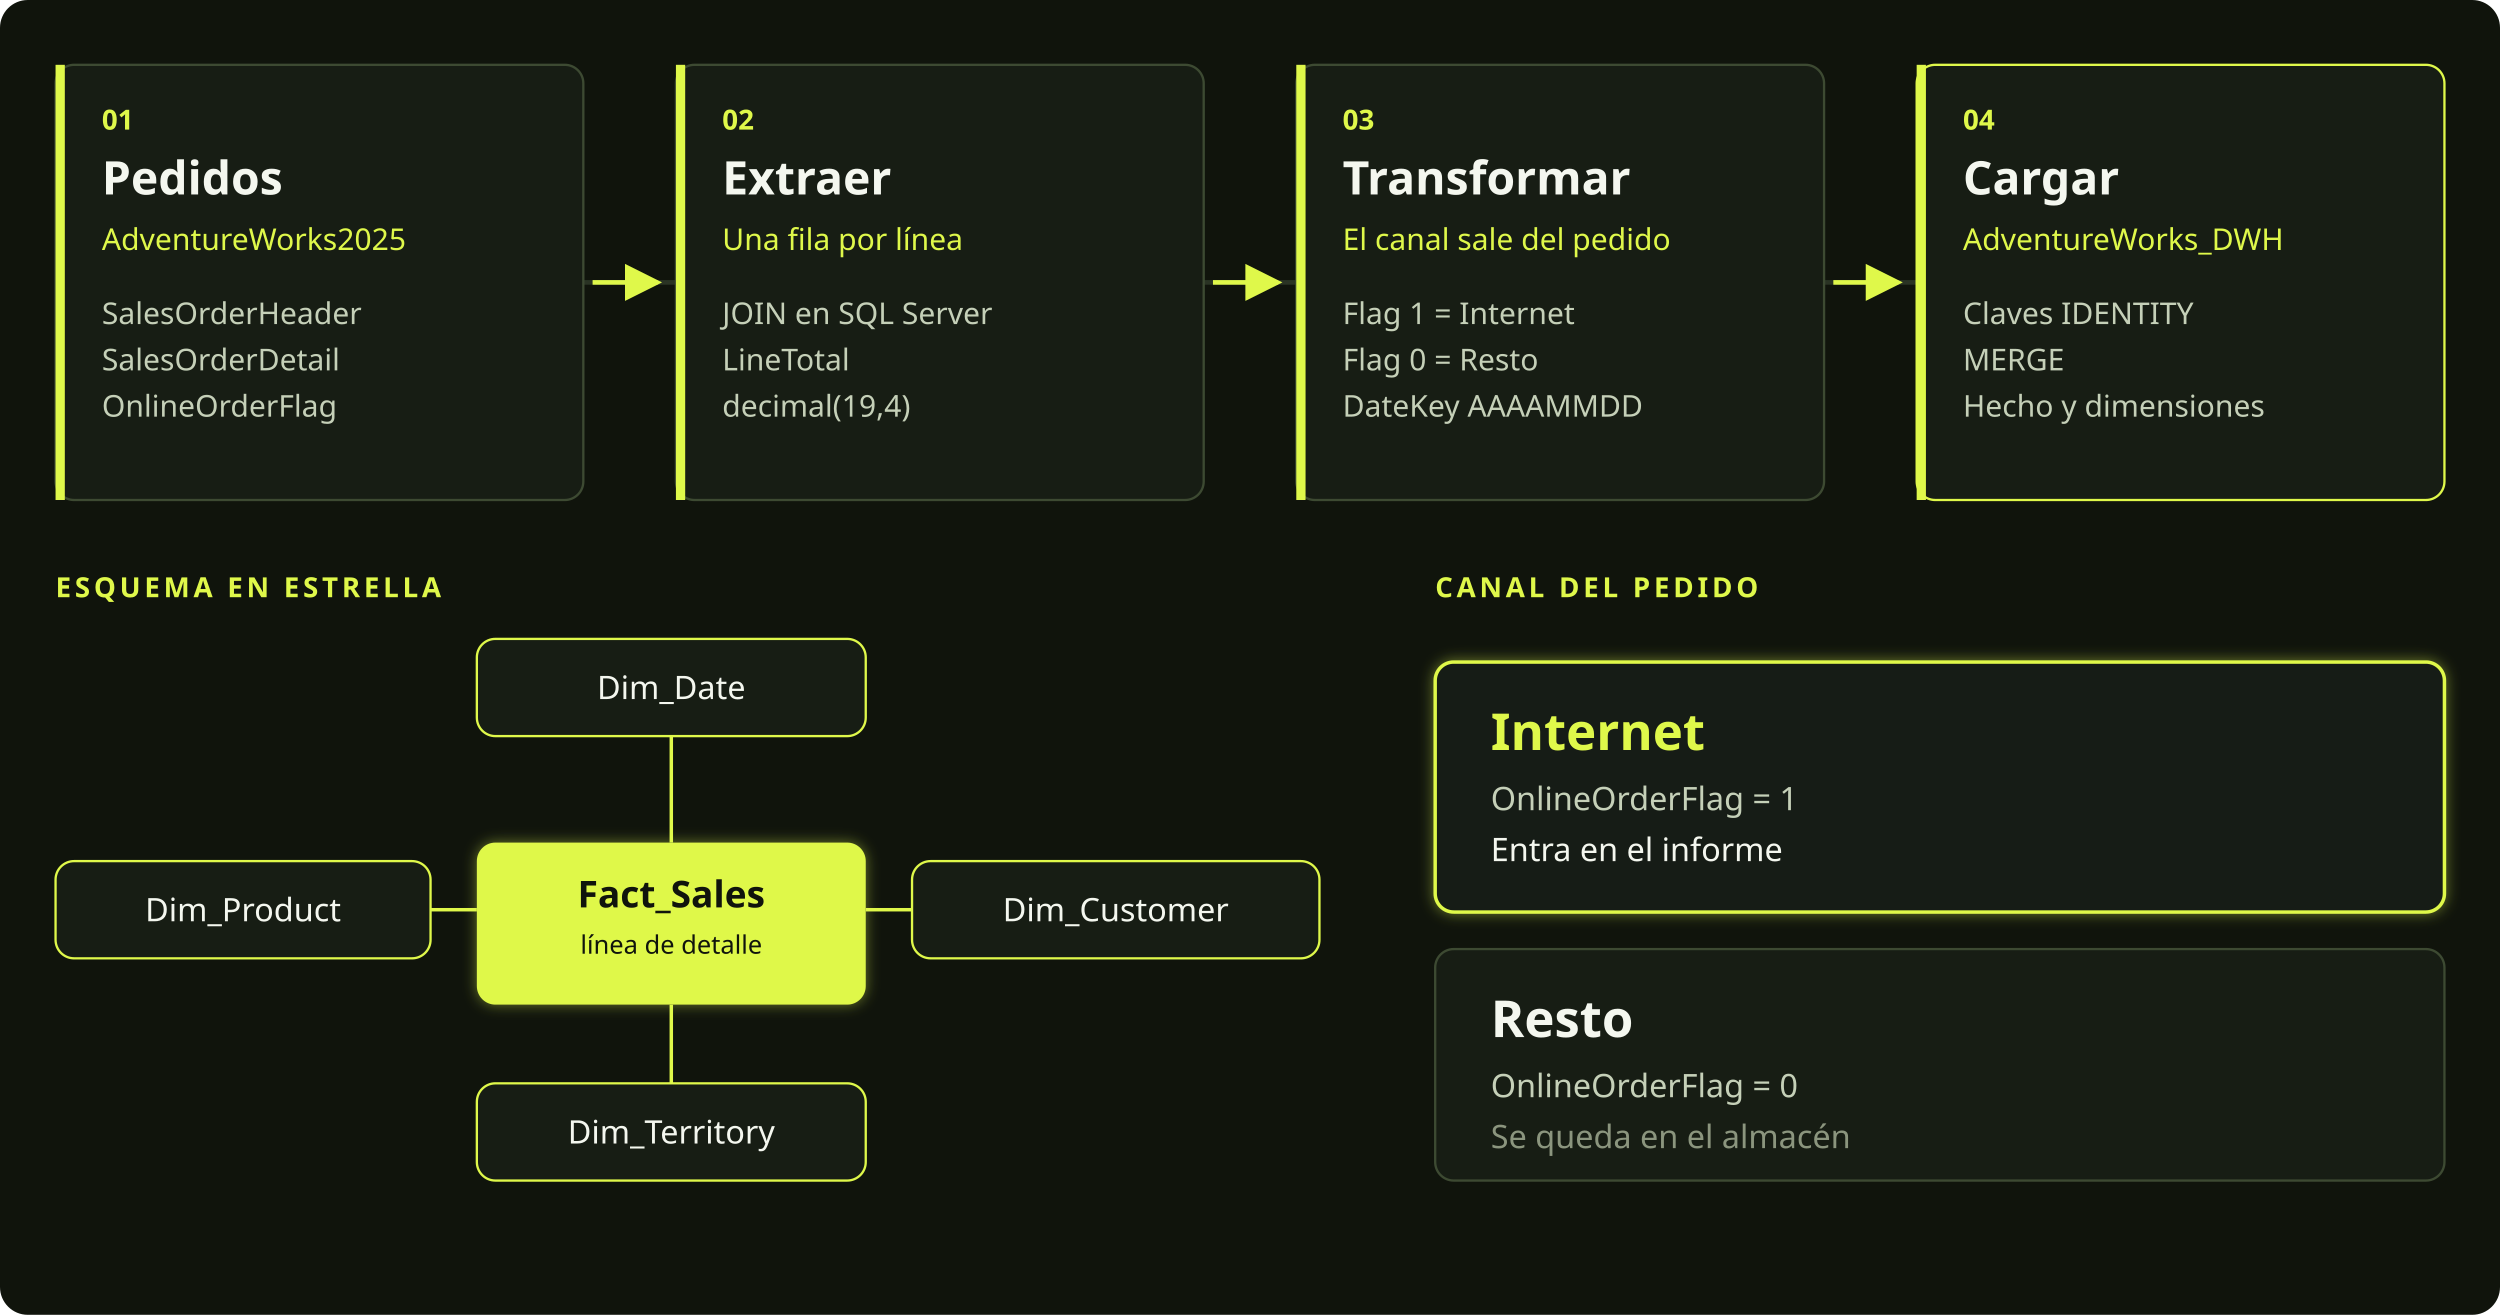
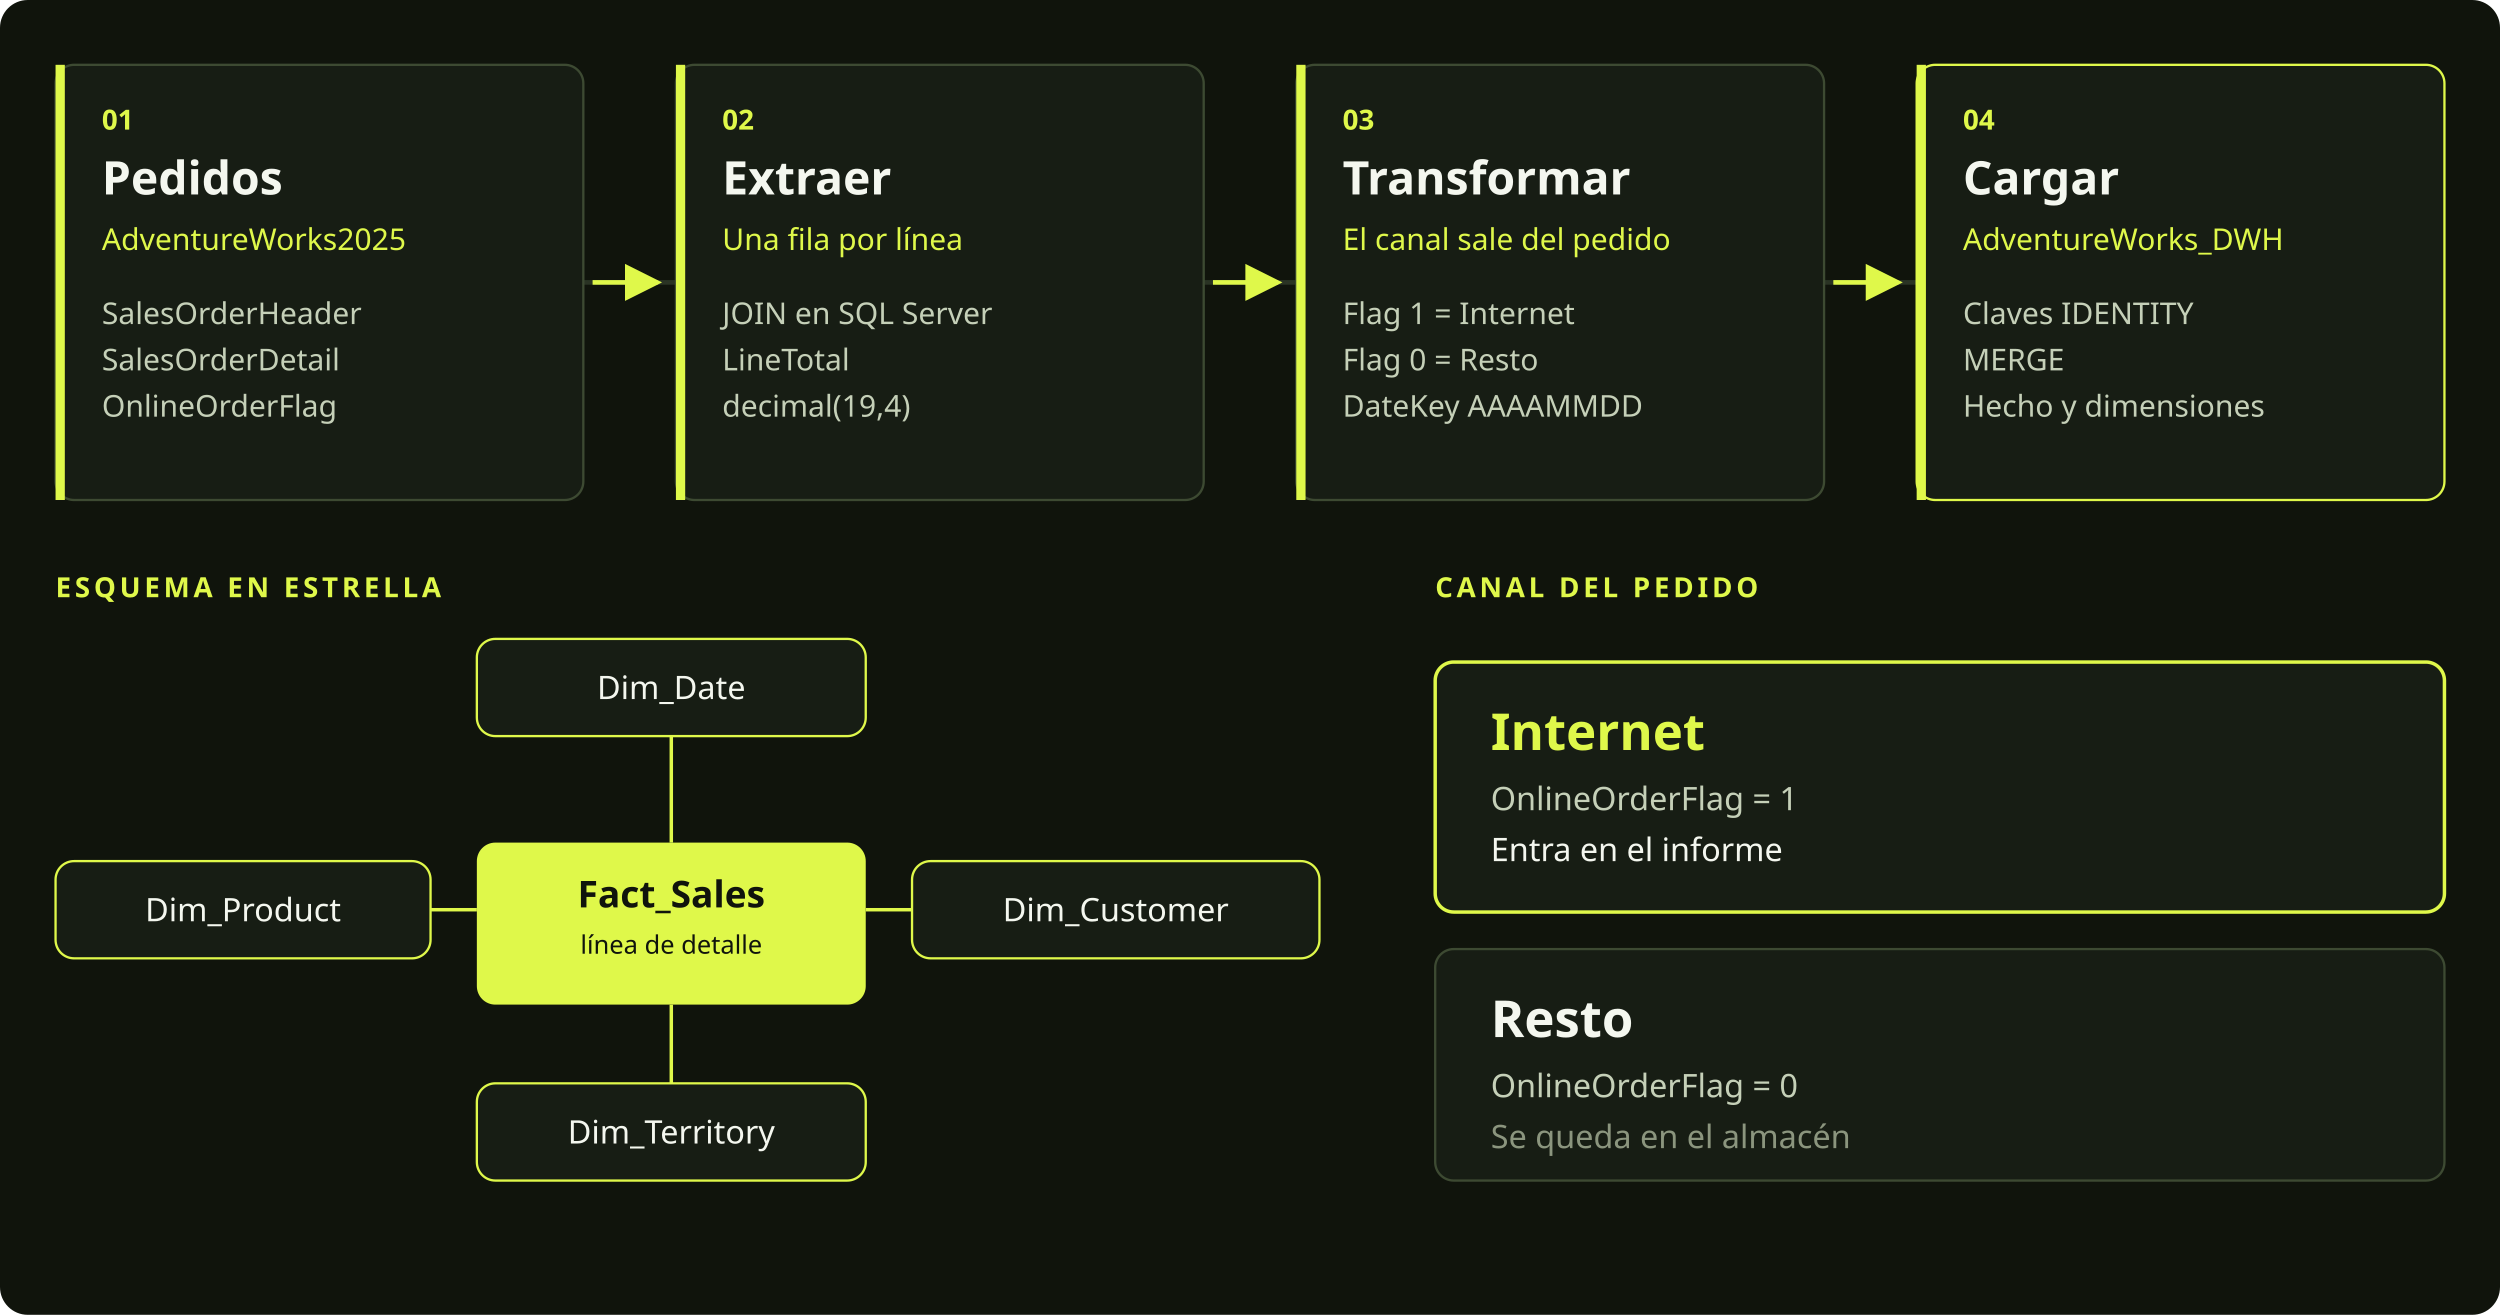
<svg xmlns="http://www.w3.org/2000/svg" viewBox="0 0 1080 568" role="img" aria-labelledby="titulo desc">
  <defs>
    <marker id="punta" markerWidth="8" markerHeight="8" refX="7" refY="4" orient="auto">
      <path d="M0,0 L8,4 L0,8 Z" fill="#dff84a" />
    </marker>
-     <filter id="brillo" x="-20%" y="-40%" width="140%" height="180%">
-       <feDropShadow dx="0" dy="0" stdDeviation="3" flood-color="#dff84a" flood-opacity="0.45" />
-     </filter>
  </defs>
  <rect width="1080" height="568" rx="12" fill="#10140c" />
  <line x1="48" y1="122" x2="1032" y2="122" stroke="#2a3324" stroke-width="2" />
  <g font-family="Segoe UI, sans-serif">
    <g>
      <rect x="24" y="28" width="228" height="188" rx="8" fill="#171d14" stroke="#3d4a32" />
      <rect x="24" y="28" width="4" height="188" fill="#dff84a" />
      <text x="44" y="56" fill="#dff84a" font-size="12" font-weight="700">01</text>
      <text x="44" y="84" fill="#f4f7ef" font-size="20" font-weight="650">Pedidos</text>
      <text x="44" y="108" fill="#dff84a" font-size="13">AdventureWorks2025</text>
      <text x="44" y="140" fill="#c5d0b8" font-size="13">SalesOrderHeader</text>
      <text x="44" y="160" fill="#c5d0b8" font-size="13">SalesOrderDetail</text>
      <text x="44" y="180" fill="#c5d0b8" font-size="13">OnlineOrderFlag</text>
    </g>
    <g>
      <rect x="292" y="28" width="228" height="188" rx="8" fill="#171d14" stroke="#3d4a32" />
      <rect x="292" y="28" width="4" height="188" fill="#dff84a" />
      <text x="312" y="56" fill="#dff84a" font-size="12" font-weight="700">02</text>
      <text x="312" y="84" fill="#f4f7ef" font-size="20" font-weight="650">Extraer</text>
      <text x="312" y="108" fill="#dff84a" font-size="13">Una fila por línea</text>
      <text x="312" y="140" fill="#c5d0b8" font-size="13">JOIN en SQL Server</text>
      <text x="312" y="160" fill="#c5d0b8" font-size="13">LineTotal</text>
      <text x="312" y="180" fill="#c5d0b8" font-size="13">decimal(19,4)</text>
    </g>
    <g>
      <rect x="560" y="28" width="228" height="188" rx="8" fill="#171d14" stroke="#3d4a32" />
      <rect x="560" y="28" width="4" height="188" fill="#dff84a" />
      <text x="580" y="56" fill="#dff84a" font-size="12" font-weight="700">03</text>
      <text x="580" y="84" fill="#f4f7ef" font-size="20" font-weight="650">Transformar</text>
      <text x="580" y="108" fill="#dff84a" font-size="13">El canal sale del pedido</text>
      <text x="580" y="140" fill="#c5d0b8" font-size="13">Flag 1 = Internet</text>
      <text x="580" y="160" fill="#c5d0b8" font-size="13">Flag 0 = Resto</text>
      <text x="580" y="180" fill="#c5d0b8" font-size="13">DateKey AAAAMMDD</text>
    </g>
    <g>
      <rect x="828" y="28" width="228" height="188" rx="8" fill="#171d14" stroke="#dff84a" />
      <rect x="828" y="28" width="4" height="188" fill="#dff84a" />
      <text x="848" y="56" fill="#dff84a" font-size="12" font-weight="700">04</text>
      <text x="848" y="84" fill="#f4f7ef" font-size="20" font-weight="650">Cargar</text>
      <text x="848" y="108" fill="#dff84a" font-size="13">AdventureWorks_DWH</text>
      <text x="848" y="140" fill="#c5d0b8" font-size="13">Claves IDENTITY</text>
      <text x="848" y="160" fill="#c5d0b8" font-size="13">MERGE</text>
      <text x="848" y="180" fill="#c5d0b8" font-size="13">Hecho y dimensiones</text>
    </g>
    <line x1="256" y1="122" x2="284" y2="122" stroke="#dff84a" stroke-width="2" marker-end="url(#punta)" />
    <line x1="524" y1="122" x2="552" y2="122" stroke="#dff84a" stroke-width="2" marker-end="url(#punta)" />
    <line x1="792" y1="122" x2="820" y2="122" stroke="#dff84a" stroke-width="2" marker-end="url(#punta)" />
    <text x="24" y="258" fill="#dff84a" font-size="12" font-weight="700" letter-spacing="1.6">ESQUEMA EN ESTRELLA</text>
    <text x="620" y="258" fill="#dff84a" font-size="12" font-weight="700" letter-spacing="1.6">CANAL DEL PEDIDO</text>
    <g>
      <line x1="290" y1="318" x2="290" y2="364" stroke="#dff84a" stroke-width="1.5" />
      <line x1="186" y1="393" x2="206" y2="393" stroke="#dff84a" stroke-width="1.5" />
      <line x1="374" y1="393" x2="394" y2="393" stroke="#dff84a" stroke-width="1.5" />
      <line x1="290" y1="434" x2="290" y2="468" stroke="#dff84a" stroke-width="1.5" />
      <rect x="206" y="276" width="168" height="42" rx="8" fill="#171d14" stroke="#dff84a" />
      <text x="290" y="302" fill="#f4f7ef" font-size="14" text-anchor="middle">Dim_Date</text>
      <rect x="24" y="372" width="162" height="42" rx="8" fill="#171d14" stroke="#dff84a" />
      <text x="105" y="398" fill="#f4f7ef" font-size="14" text-anchor="middle">Dim_Product</text>
-       <rect x="206" y="364" width="168" height="70" rx="8" fill="#dff84a" filter="url(#brillo)" />
+       <rect x="206" y="364" width="168" height="70" rx="8" fill="#dff84a" />
      <text x="290" y="392" fill="#10140c" font-size="16" font-weight="700" text-anchor="middle">Fact_Sales</text>
      <text x="290" y="412" fill="#10140c" font-size="11" text-anchor="middle">línea de detalle</text>
      <rect x="394" y="372" width="176" height="42" rx="8" fill="#171d14" stroke="#dff84a" />
      <text x="482" y="398" fill="#f4f7ef" font-size="14" text-anchor="middle">Dim_Customer</text>
      <rect x="206" y="468" width="168" height="42" rx="8" fill="#171d14" stroke="#dff84a" />
      <text x="290" y="494" fill="#f4f7ef" font-size="14" text-anchor="middle">Dim_Territory</text>
    </g>
    <g>
-       <rect x="620" y="286" width="436" height="108" rx="8" fill="#171d14" stroke="#dff84a" stroke-width="1.5" filter="url(#brillo)" />
+       <rect x="620" y="286" width="436" height="108" rx="8" fill="#171d14" stroke="#dff84a" stroke-width="1.5" />
      <text x="644" y="324" fill="#dff84a" font-size="22" font-weight="700">Internet</text>
      <text x="644" y="350" fill="#c5d0b8" font-size="14">OnlineOrderFlag = 1</text>
      <text x="644" y="372" fill="#f4f7ef" font-size="14">Entra en el informe</text>
      <rect x="620" y="410" width="436" height="100" rx="8" fill="#171d14" stroke="#3d4a32" />
      <text x="644" y="448" fill="#f4f7ef" font-size="22" font-weight="700">Resto</text>
      <text x="644" y="474" fill="#c5d0b8" font-size="14">OnlineOrderFlag = 0</text>
      <text x="644" y="496" fill="#8b957e" font-size="14">Se queda en el almacén</text>
    </g>
  </g>
</svg>
